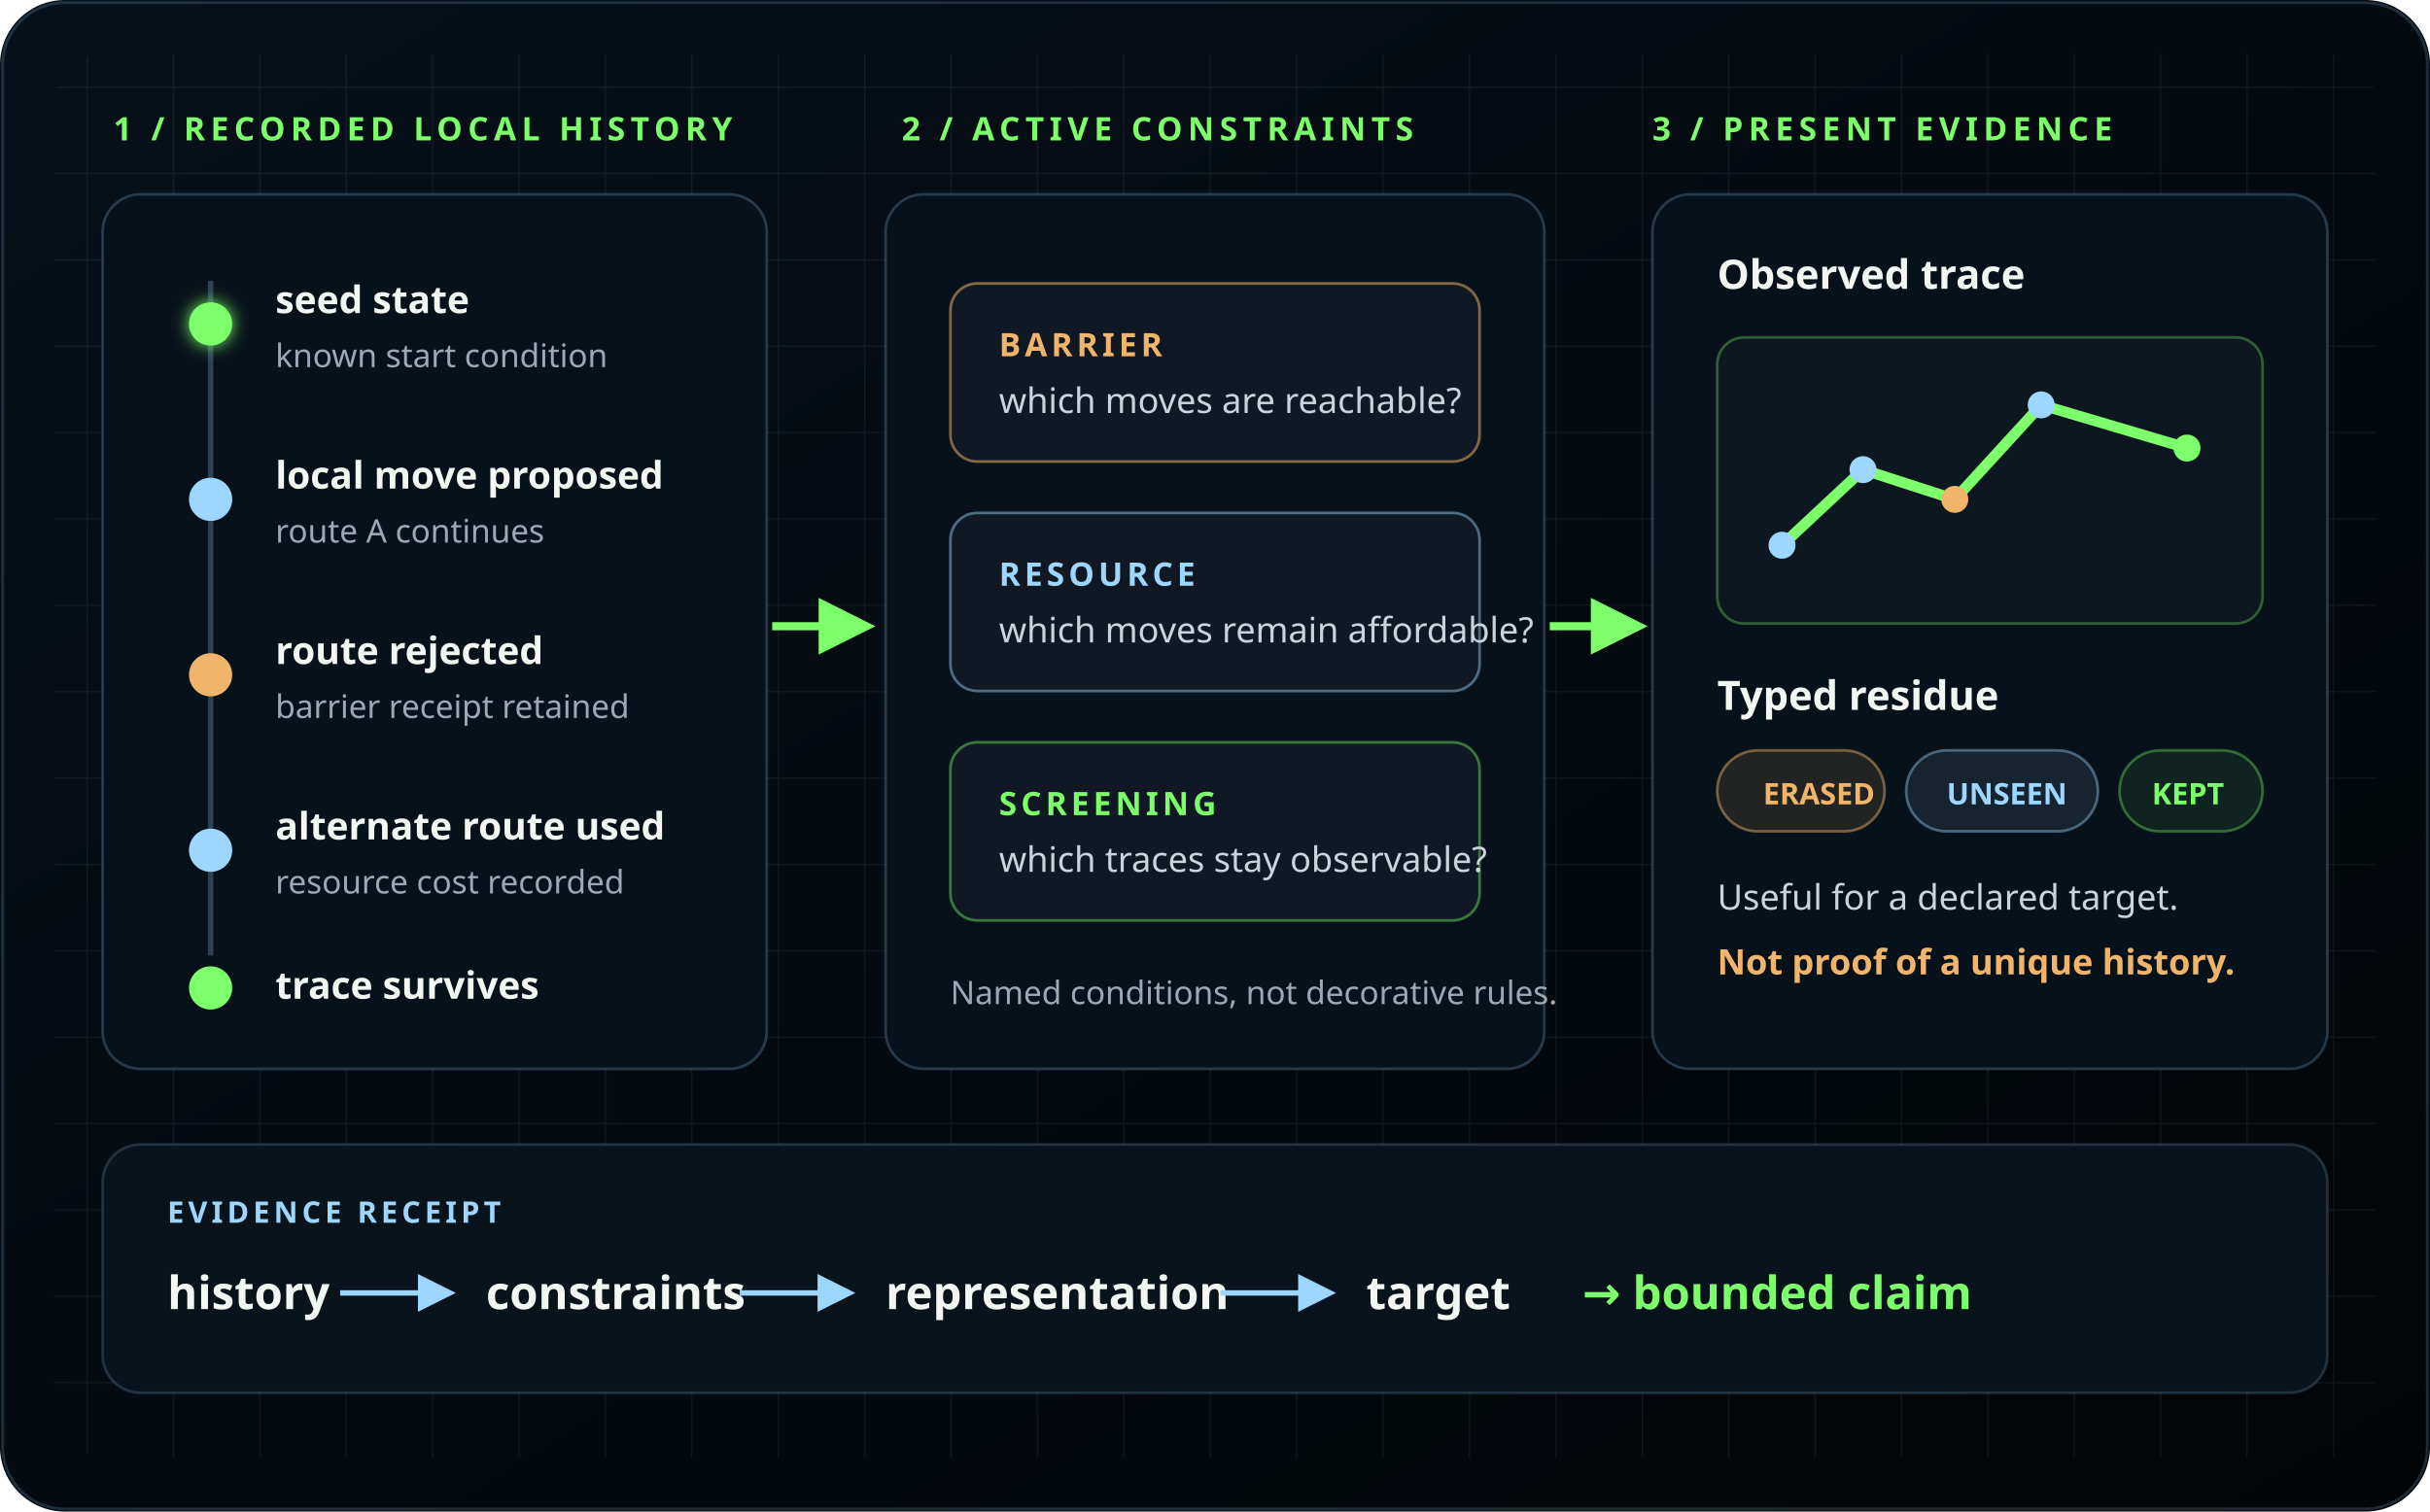
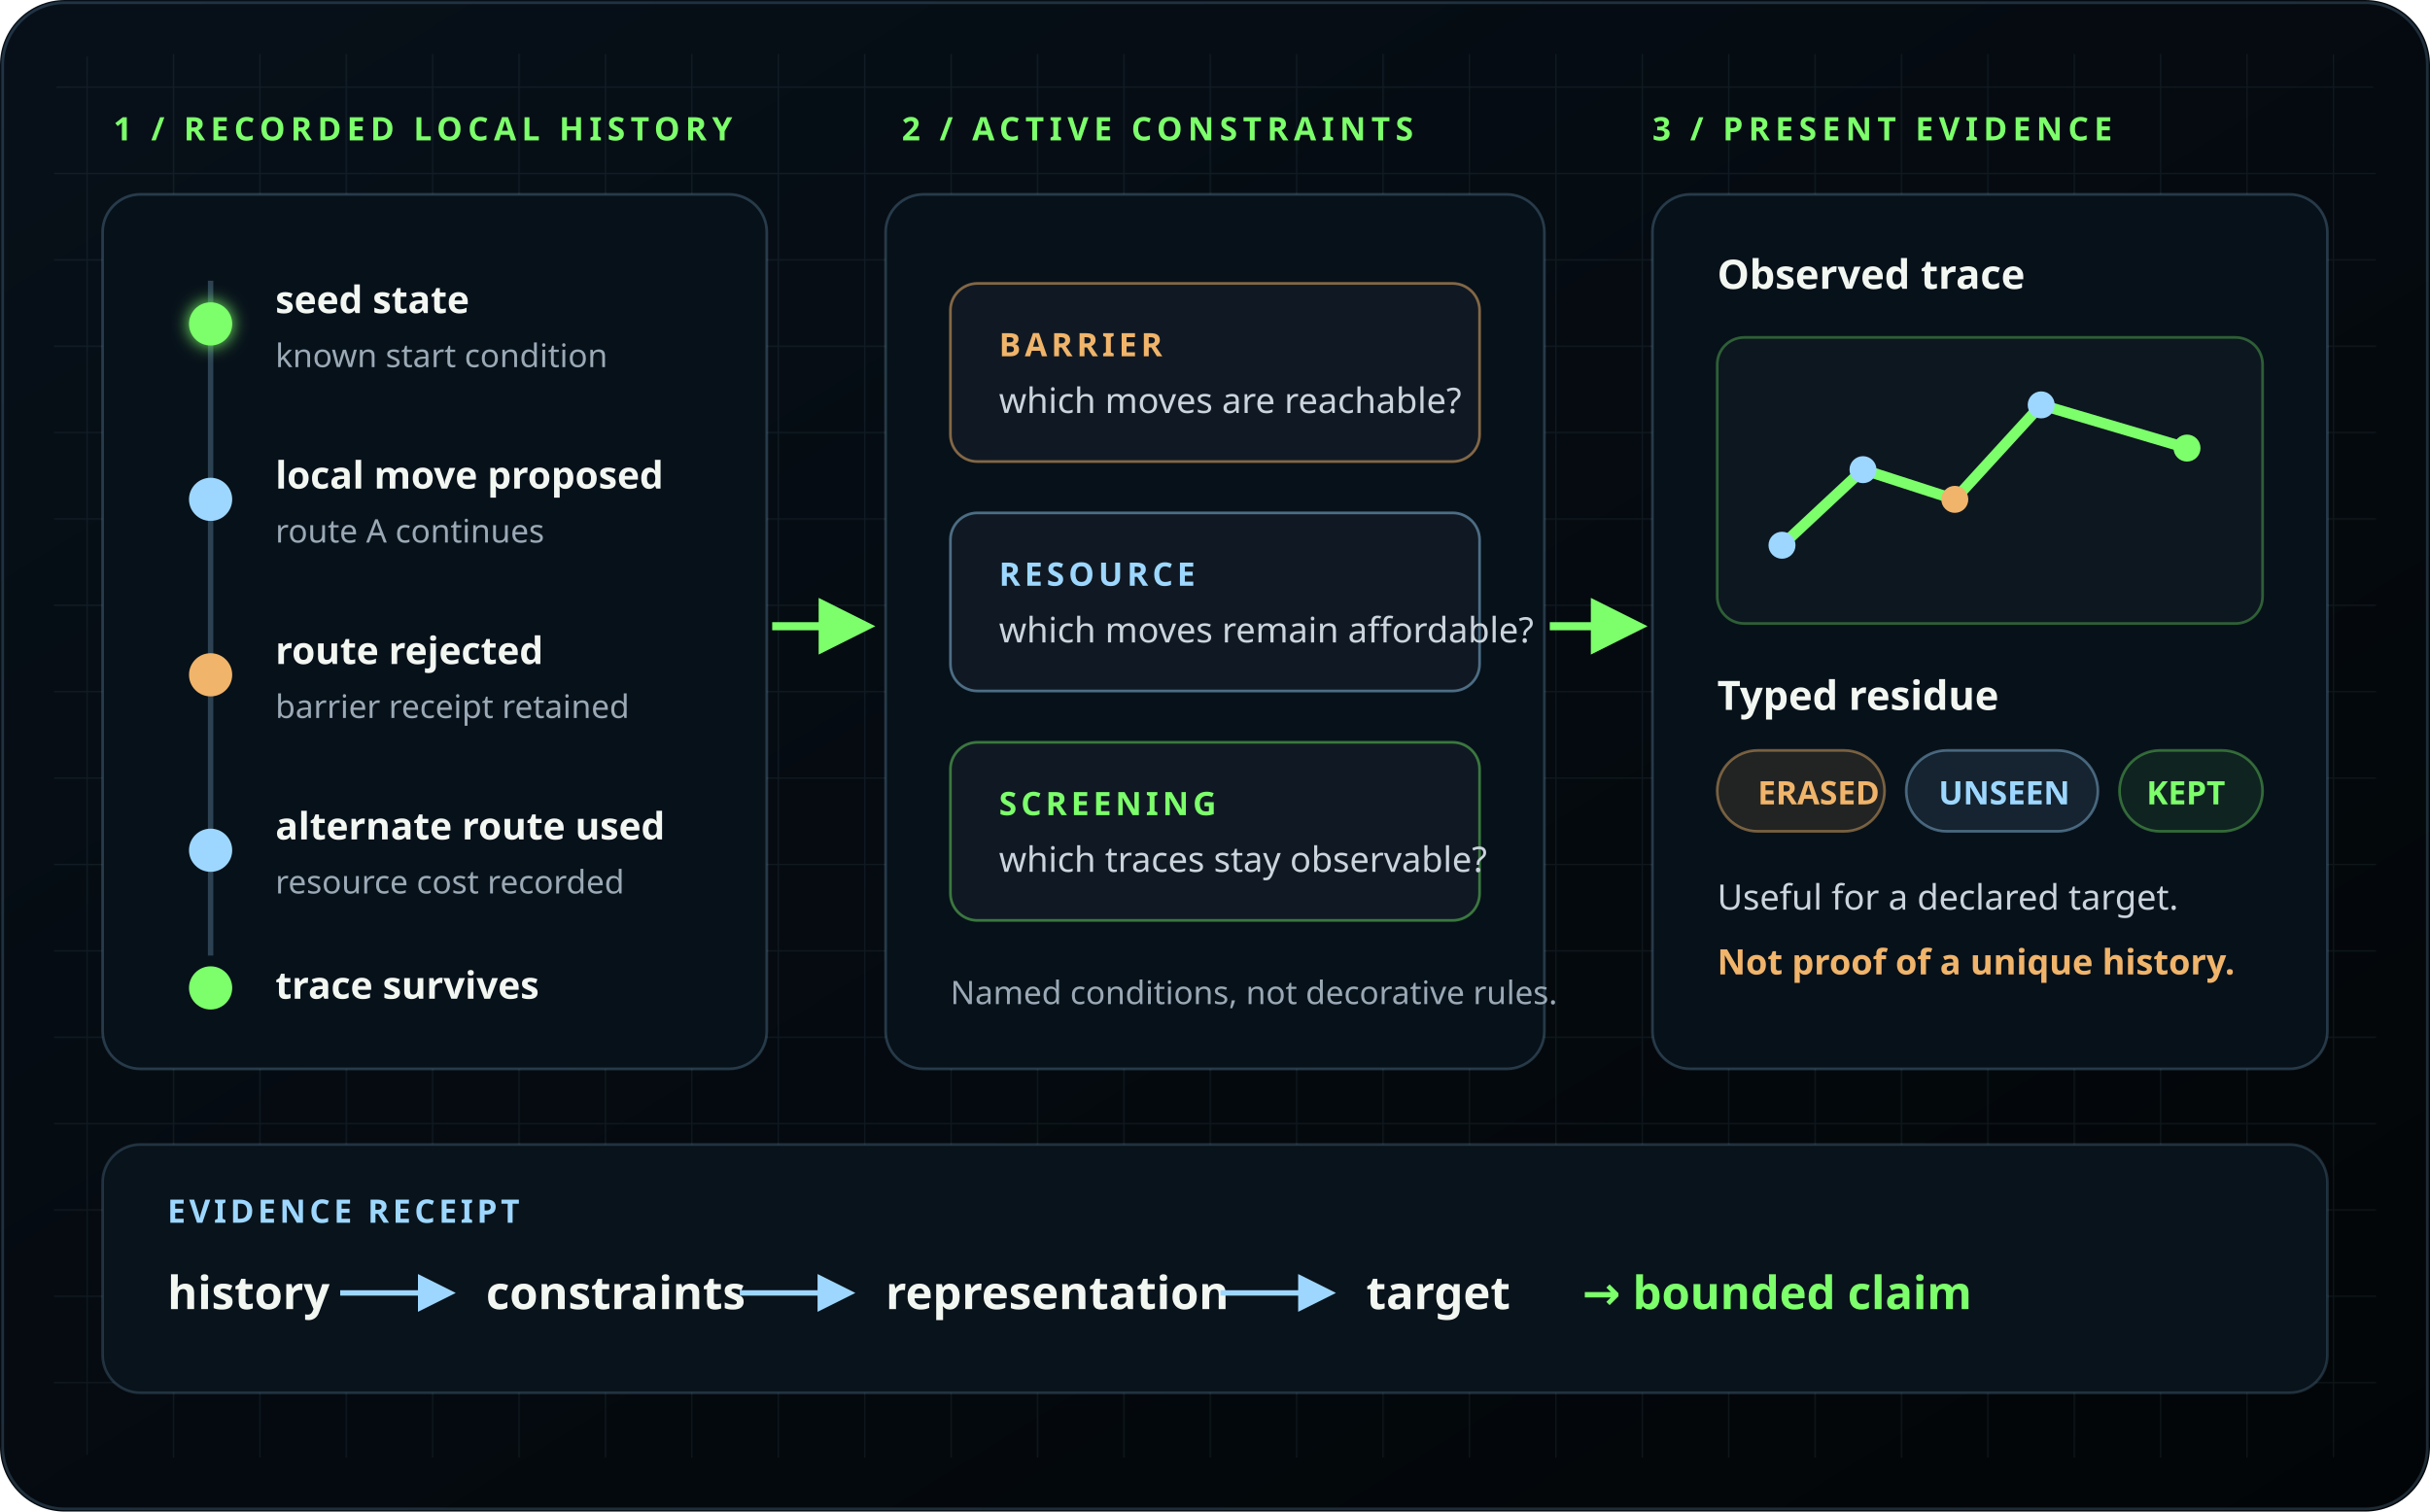
<svg xmlns="http://www.w3.org/2000/svg" width="900" height="560" viewBox="0 0 900 560" role="img" aria-labelledby="title desc">
  <defs>
    <linearGradient id="background" x1="0" y1="0" x2="1" y2="1">
      <stop offset="0" stop-color="#071019" />
      <stop offset="1" stop-color="#020507" />
    </linearGradient>
    <marker id="arrow-green" viewBox="0 0 10 10" refX="8" refY="5" markerWidth="7" markerHeight="7" orient="auto-start-reverse">
      <path d="M 0 0 L 10 5 L 0 10 z" fill="#7cff6b" />
    </marker>
    <marker id="arrow-blue" viewBox="0 0 10 10" refX="8" refY="5" markerWidth="7" markerHeight="7" orient="auto-start-reverse">
      <path d="M 0 0 L 10 5 L 0 10 z" fill="#9dd7ff" />
    </marker>
    <pattern id="grid" width="32" height="32" patternUnits="userSpaceOnUse">
      <path d="M 32 0 L 0 0 0 32" fill="none" stroke="#9dd7ff" stroke-opacity="0.07" stroke-width="1" />
    </pattern>
    <filter id="soft-glow" x="-40%" y="-40%" width="180%" height="180%">
      <feGaussianBlur stdDeviation="3" result="blur" />
      <feMerge>
        <feMergeNode in="blur" />
        <feMergeNode in="SourceGraphic" />
      </feMerge>
    </filter>
  </defs>
  <rect width="900" height="560" rx="24" fill="url(#background)" />
  <rect x="1" y="1" width="898" height="558" rx="23" fill="none" stroke="#9dd7ff" stroke-opacity="0.18" />
  <rect x="20" y="20" width="860" height="520" rx="18" fill="url(#grid)" />
  <text x="42" y="52" fill="#7cff6b" font-family="system-ui, sans-serif" font-size="12" font-weight="700" letter-spacing="2">1 / RECORDED LOCAL HISTORY</text>
  <text x="334" y="52" fill="#7cff6b" font-family="system-ui, sans-serif" font-size="12" font-weight="700" letter-spacing="2">2 / ACTIVE CONSTRAINTS</text>
  <text x="612" y="52" fill="#7cff6b" font-family="system-ui, sans-serif" font-size="12" font-weight="700" letter-spacing="2">3 / PRESENT EVIDENCE</text>
  <rect x="38" y="72" width="246" height="324" rx="14" fill="#07111a" stroke="#9dd7ff" stroke-opacity="0.22" />
  <line x1="78" y1="104" x2="78" y2="354" stroke="#9dd7ff" stroke-opacity="0.25" stroke-width="2" />
  <g font-family="system-ui, sans-serif">
    <circle cx="78" cy="120" r="8" fill="#7cff6b" filter="url(#soft-glow)" />
    <text x="102" y="116" fill="#f3f7f2" font-size="14" font-weight="700">seed state</text>
    <text x="102" y="136" fill="#9aa9b5" font-size="12">known start condition</text>
    <circle cx="78" cy="185" r="8" fill="#9dd7ff" />
    <text x="102" y="181" fill="#f3f7f2" font-size="14" font-weight="700">local move proposed</text>
    <text x="102" y="201" fill="#9aa9b5" font-size="12">route A continues</text>
    <circle cx="78" cy="250" r="8" fill="#f0b46a" />
    <text x="102" y="246" fill="#f3f7f2" font-size="14" font-weight="700">route rejected</text>
    <text x="102" y="266" fill="#9aa9b5" font-size="12">barrier receipt retained</text>
    <circle cx="78" cy="315" r="8" fill="#9dd7ff" />
    <text x="102" y="311" fill="#f3f7f2" font-size="14" font-weight="700">alternate route used</text>
    <text x="102" y="331" fill="#9aa9b5" font-size="12">resource cost recorded</text>
    <circle cx="78" cy="366" r="8" fill="#7cff6b" />
    <text x="102" y="370" fill="#f3f7f2" font-size="14" font-weight="700">trace survives</text>
  </g>
  <path d="M 286 232 H 320" fill="none" stroke="#7cff6b" stroke-width="3" marker-end="url(#arrow-green)" />
  <rect x="328" y="72" width="244" height="324" rx="14" fill="#07111a" stroke="#9dd7ff" stroke-opacity="0.22" />
  <g font-family="system-ui, sans-serif">
    <rect x="352" y="105" width="196" height="66" rx="10" fill="#101923" stroke="#f0b46a" stroke-opacity="0.52" />
    <text x="370" y="132" fill="#f0b46a" font-size="12" font-weight="700" letter-spacing="1.5">BARRIER</text>
    <text x="370" y="153" fill="#cbd4dc" font-size="13">which moves are reachable?</text>
    <rect x="352" y="190" width="196" height="66" rx="10" fill="#101923" stroke="#9dd7ff" stroke-opacity="0.45" />
    <text x="370" y="217" fill="#9dd7ff" font-size="12" font-weight="700" letter-spacing="1.5">RESOURCE</text>
    <text x="370" y="238" fill="#cbd4dc" font-size="13">which moves remain affordable?</text>
    <rect x="352" y="275" width="196" height="66" rx="10" fill="#101923" stroke="#7cff6b" stroke-opacity="0.42" />
    <text x="370" y="302" fill="#7cff6b" font-size="12" font-weight="700" letter-spacing="1.5">SCREENING</text>
    <text x="370" y="323" fill="#cbd4dc" font-size="13">which traces stay observable?</text>
    <text x="352" y="372" fill="#9aa9b5" font-size="12">Named conditions, not decorative rules.</text>
  </g>
  <path d="M 574 232 H 606" fill="none" stroke="#7cff6b" stroke-width="3" marker-end="url(#arrow-green)" />
  <rect x="612" y="72" width="250" height="324" rx="14" fill="#07111a" stroke="#9dd7ff" stroke-opacity="0.22" />
  <g font-family="system-ui, sans-serif">
    <text x="636" y="107" fill="#f3f7f2" font-size="15" font-weight="700">Observed trace</text>
    <rect x="636" y="125" width="202" height="106" rx="10" fill="#0d1720" stroke="#7cff6b" stroke-opacity="0.32" />
    <path d="M 660 202 L 690 174 L 724 185 L 756 150 L 810 166" fill="none" stroke="#7cff6b" stroke-width="4" stroke-linejoin="round" />
    <circle cx="660" cy="202" r="5" fill="#9dd7ff" />
    <circle cx="690" cy="174" r="5" fill="#9dd7ff" />
    <circle cx="724" cy="185" r="5" fill="#f0b46a" />
    <circle cx="756" cy="150" r="5" fill="#9dd7ff" />
    <circle cx="810" cy="166" r="5" fill="#7cff6b" />
    <text x="636" y="263" fill="#f3f7f2" font-size="15" font-weight="700">Typed residue</text>
    <rect x="636" y="278" width="62" height="30" rx="15" fill="#f0b46a" fill-opacity="0.12" stroke="#f0b46a" stroke-opacity="0.45" />
-     <text x="653" y="298" fill="#f0b46a" font-size="11" font-weight="700">ERASED</text>
+     <text x="651" y="298" fill="#f0b46a" font-size="12" font-weight="700">ERASED</text>
    <rect x="706" y="278" width="71" height="30" rx="15" fill="#9dd7ff" fill-opacity="0.10" stroke="#9dd7ff" stroke-opacity="0.4" />
-     <text x="721" y="298" fill="#9dd7ff" font-size="11" font-weight="700">UNSEEN</text>
+     <text x="718" y="298" fill="#9dd7ff" font-size="12" font-weight="700">UNSEEN</text>
    <rect x="785" y="278" width="53" height="30" rx="15" fill="#7cff6b" fill-opacity="0.08" stroke="#7cff6b" stroke-opacity="0.35" />
-     <text x="797" y="298" fill="#7cff6b" font-size="11" font-weight="700">KEPT</text>
+     <text x="795" y="298" fill="#7cff6b" font-size="12" font-weight="700">KEPT</text>
    <text x="636" y="337" fill="#cbd4dc" font-size="13">Useful for a declared target.</text>
    <text x="636" y="361" fill="#f0b46a" font-size="13" font-weight="700">Not proof of a unique history.</text>
  </g>
  <rect x="38" y="424" width="824" height="92" rx="14" fill="#09131b" stroke="#9dd7ff" stroke-opacity="0.18" />
  <g font-family="system-ui, sans-serif">
-     <text x="62" y="453" fill="#9dd7ff" font-size="11" font-weight="700" letter-spacing="1.5">EVIDENCE RECEIPT</text>
+     <text x="62" y="453" fill="#9dd7ff" font-size="12" font-weight="700" letter-spacing="1.35">EVIDENCE RECEIPT</text>
    <text x="62" y="485" fill="#f3f7f2" font-size="17" font-weight="700">history</text>
    <path d="M 126 479 H 166" stroke="#9dd7ff" stroke-width="2" marker-end="url(#arrow-blue)" />
    <text x="180" y="485" fill="#f3f7f2" font-size="17" font-weight="700">constraints</text>
    <path d="M 274 479 H 314" stroke="#9dd7ff" stroke-width="2" marker-end="url(#arrow-blue)" />
    <text x="328" y="485" fill="#f3f7f2" font-size="17" font-weight="700">representation</text>
    <path d="M 452 479 H 492" stroke="#9dd7ff" stroke-width="2" marker-end="url(#arrow-blue)" />
    <text x="506" y="485" fill="#f3f7f2" font-size="17" font-weight="700">target</text>
    <text x="586" y="485" fill="#7cff6b" font-size="17" font-weight="700">→ bounded claim</text>
  </g>
</svg>
